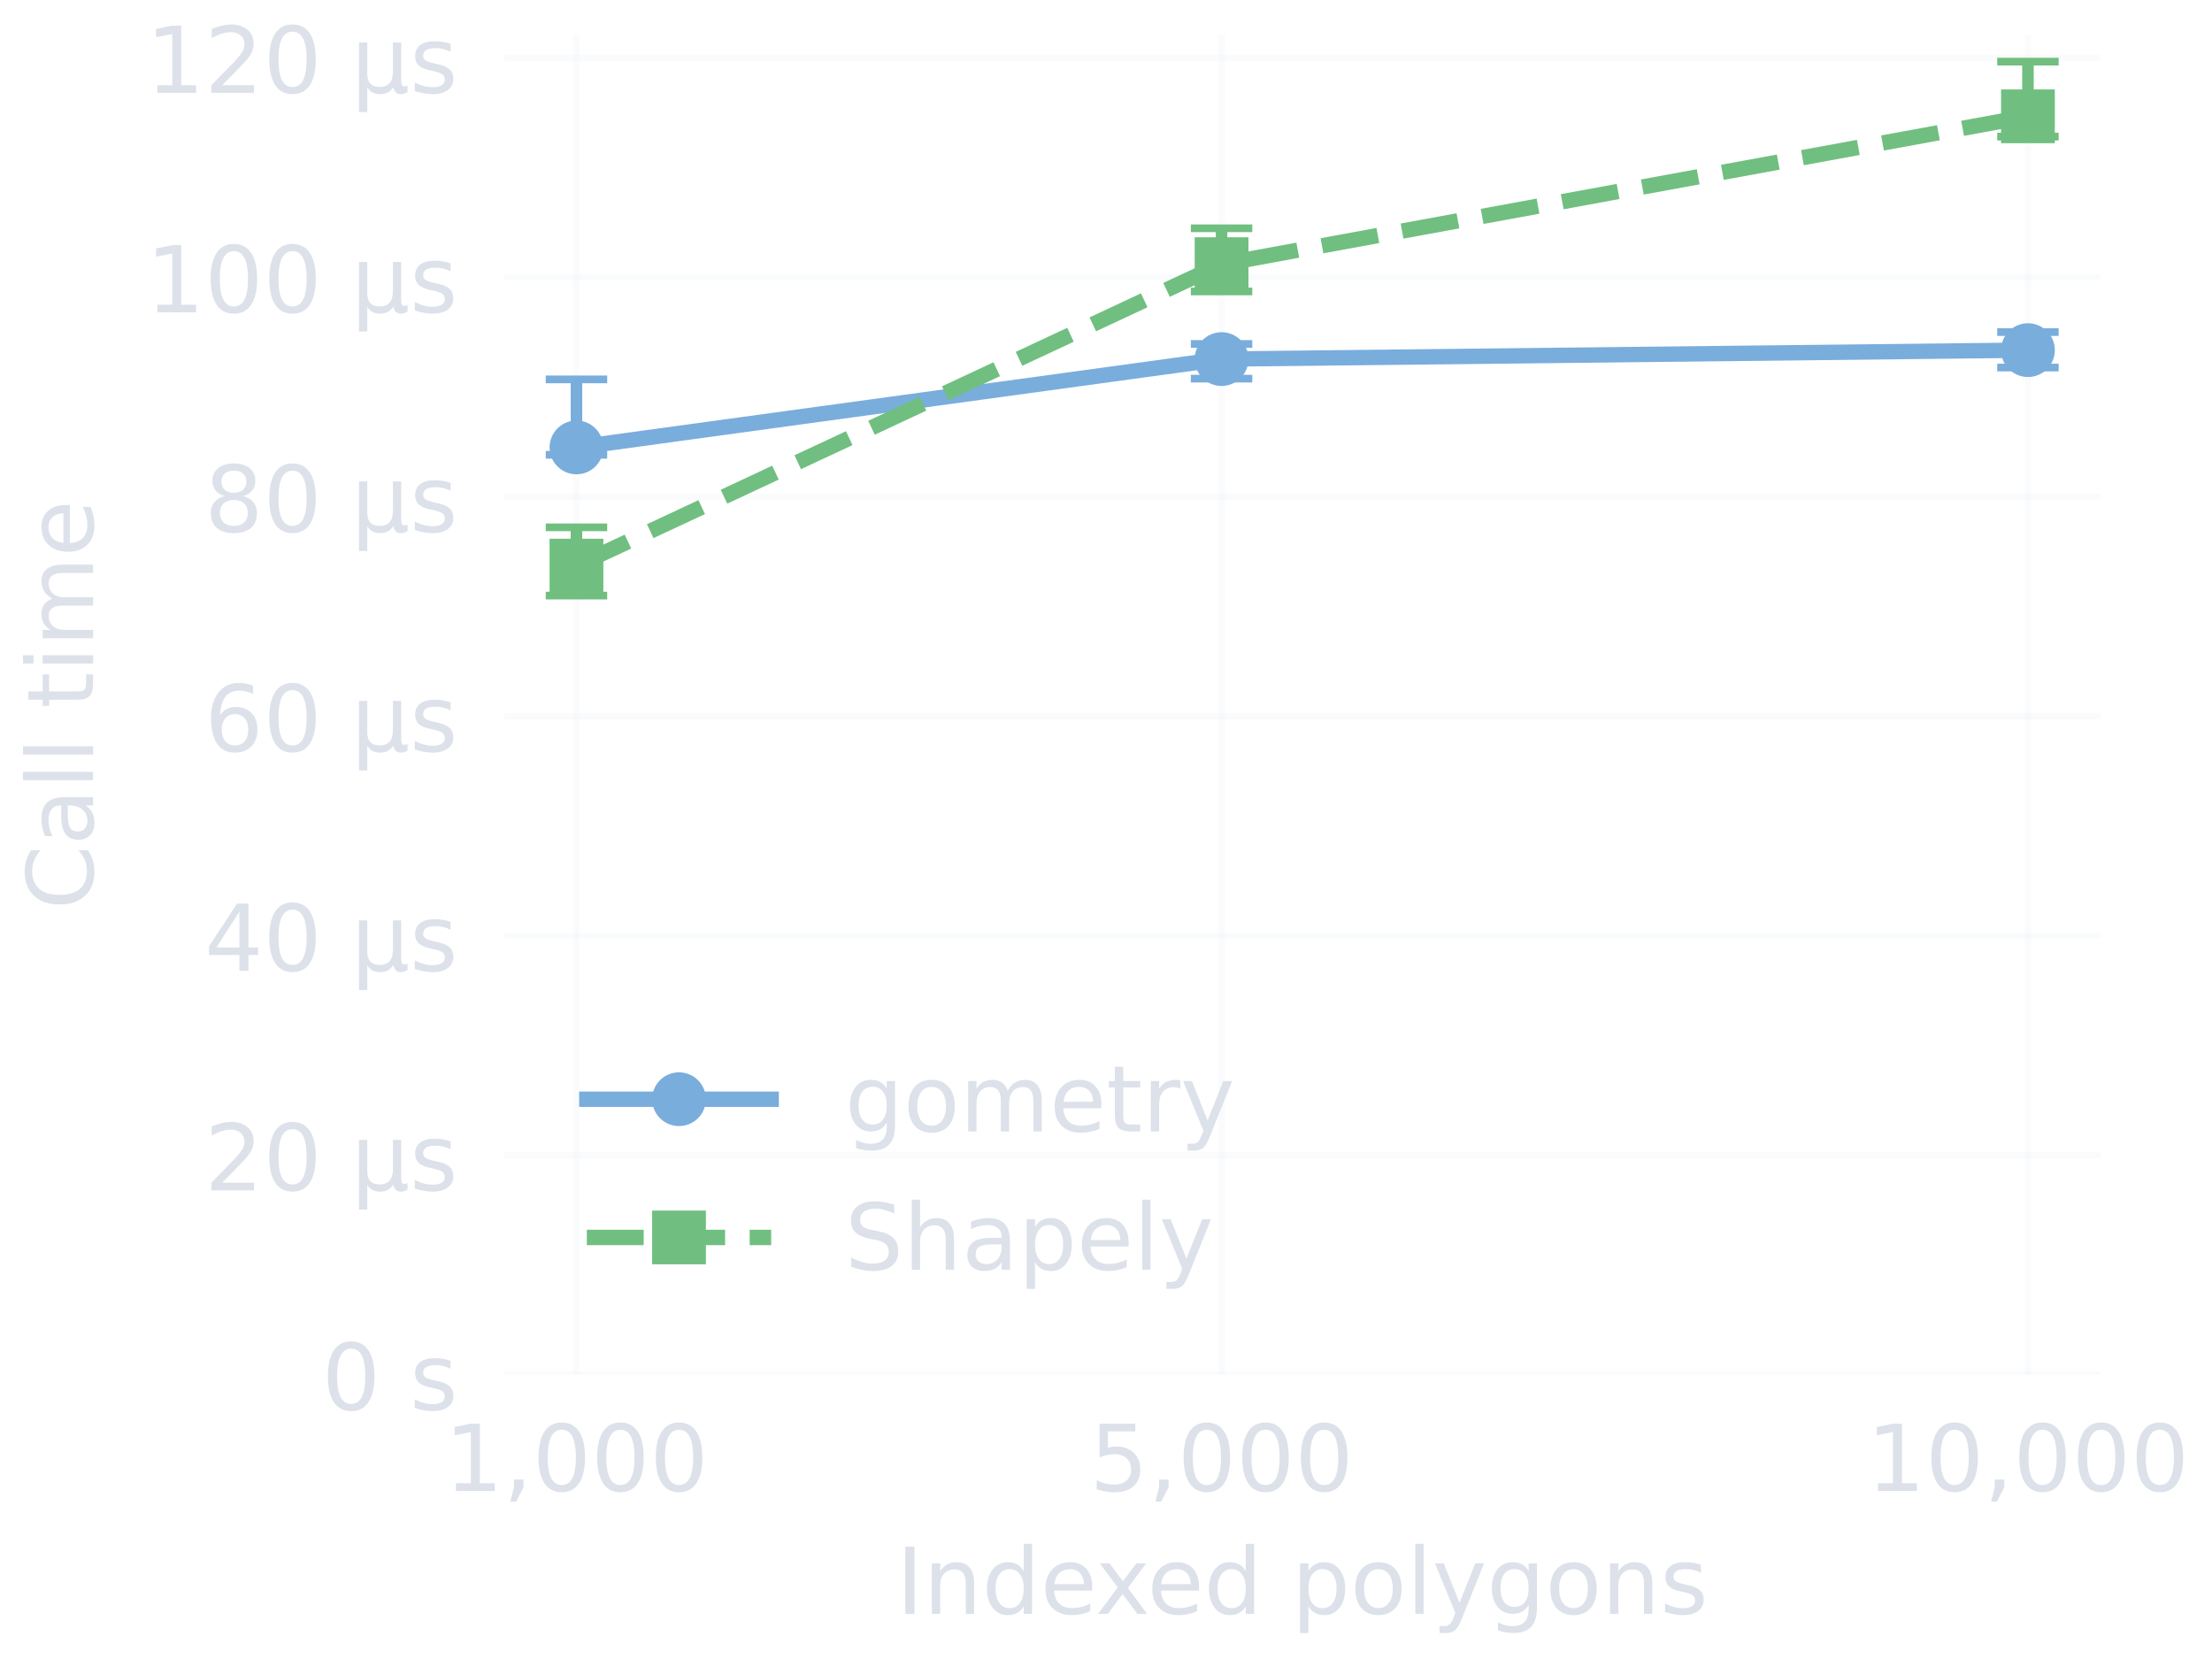
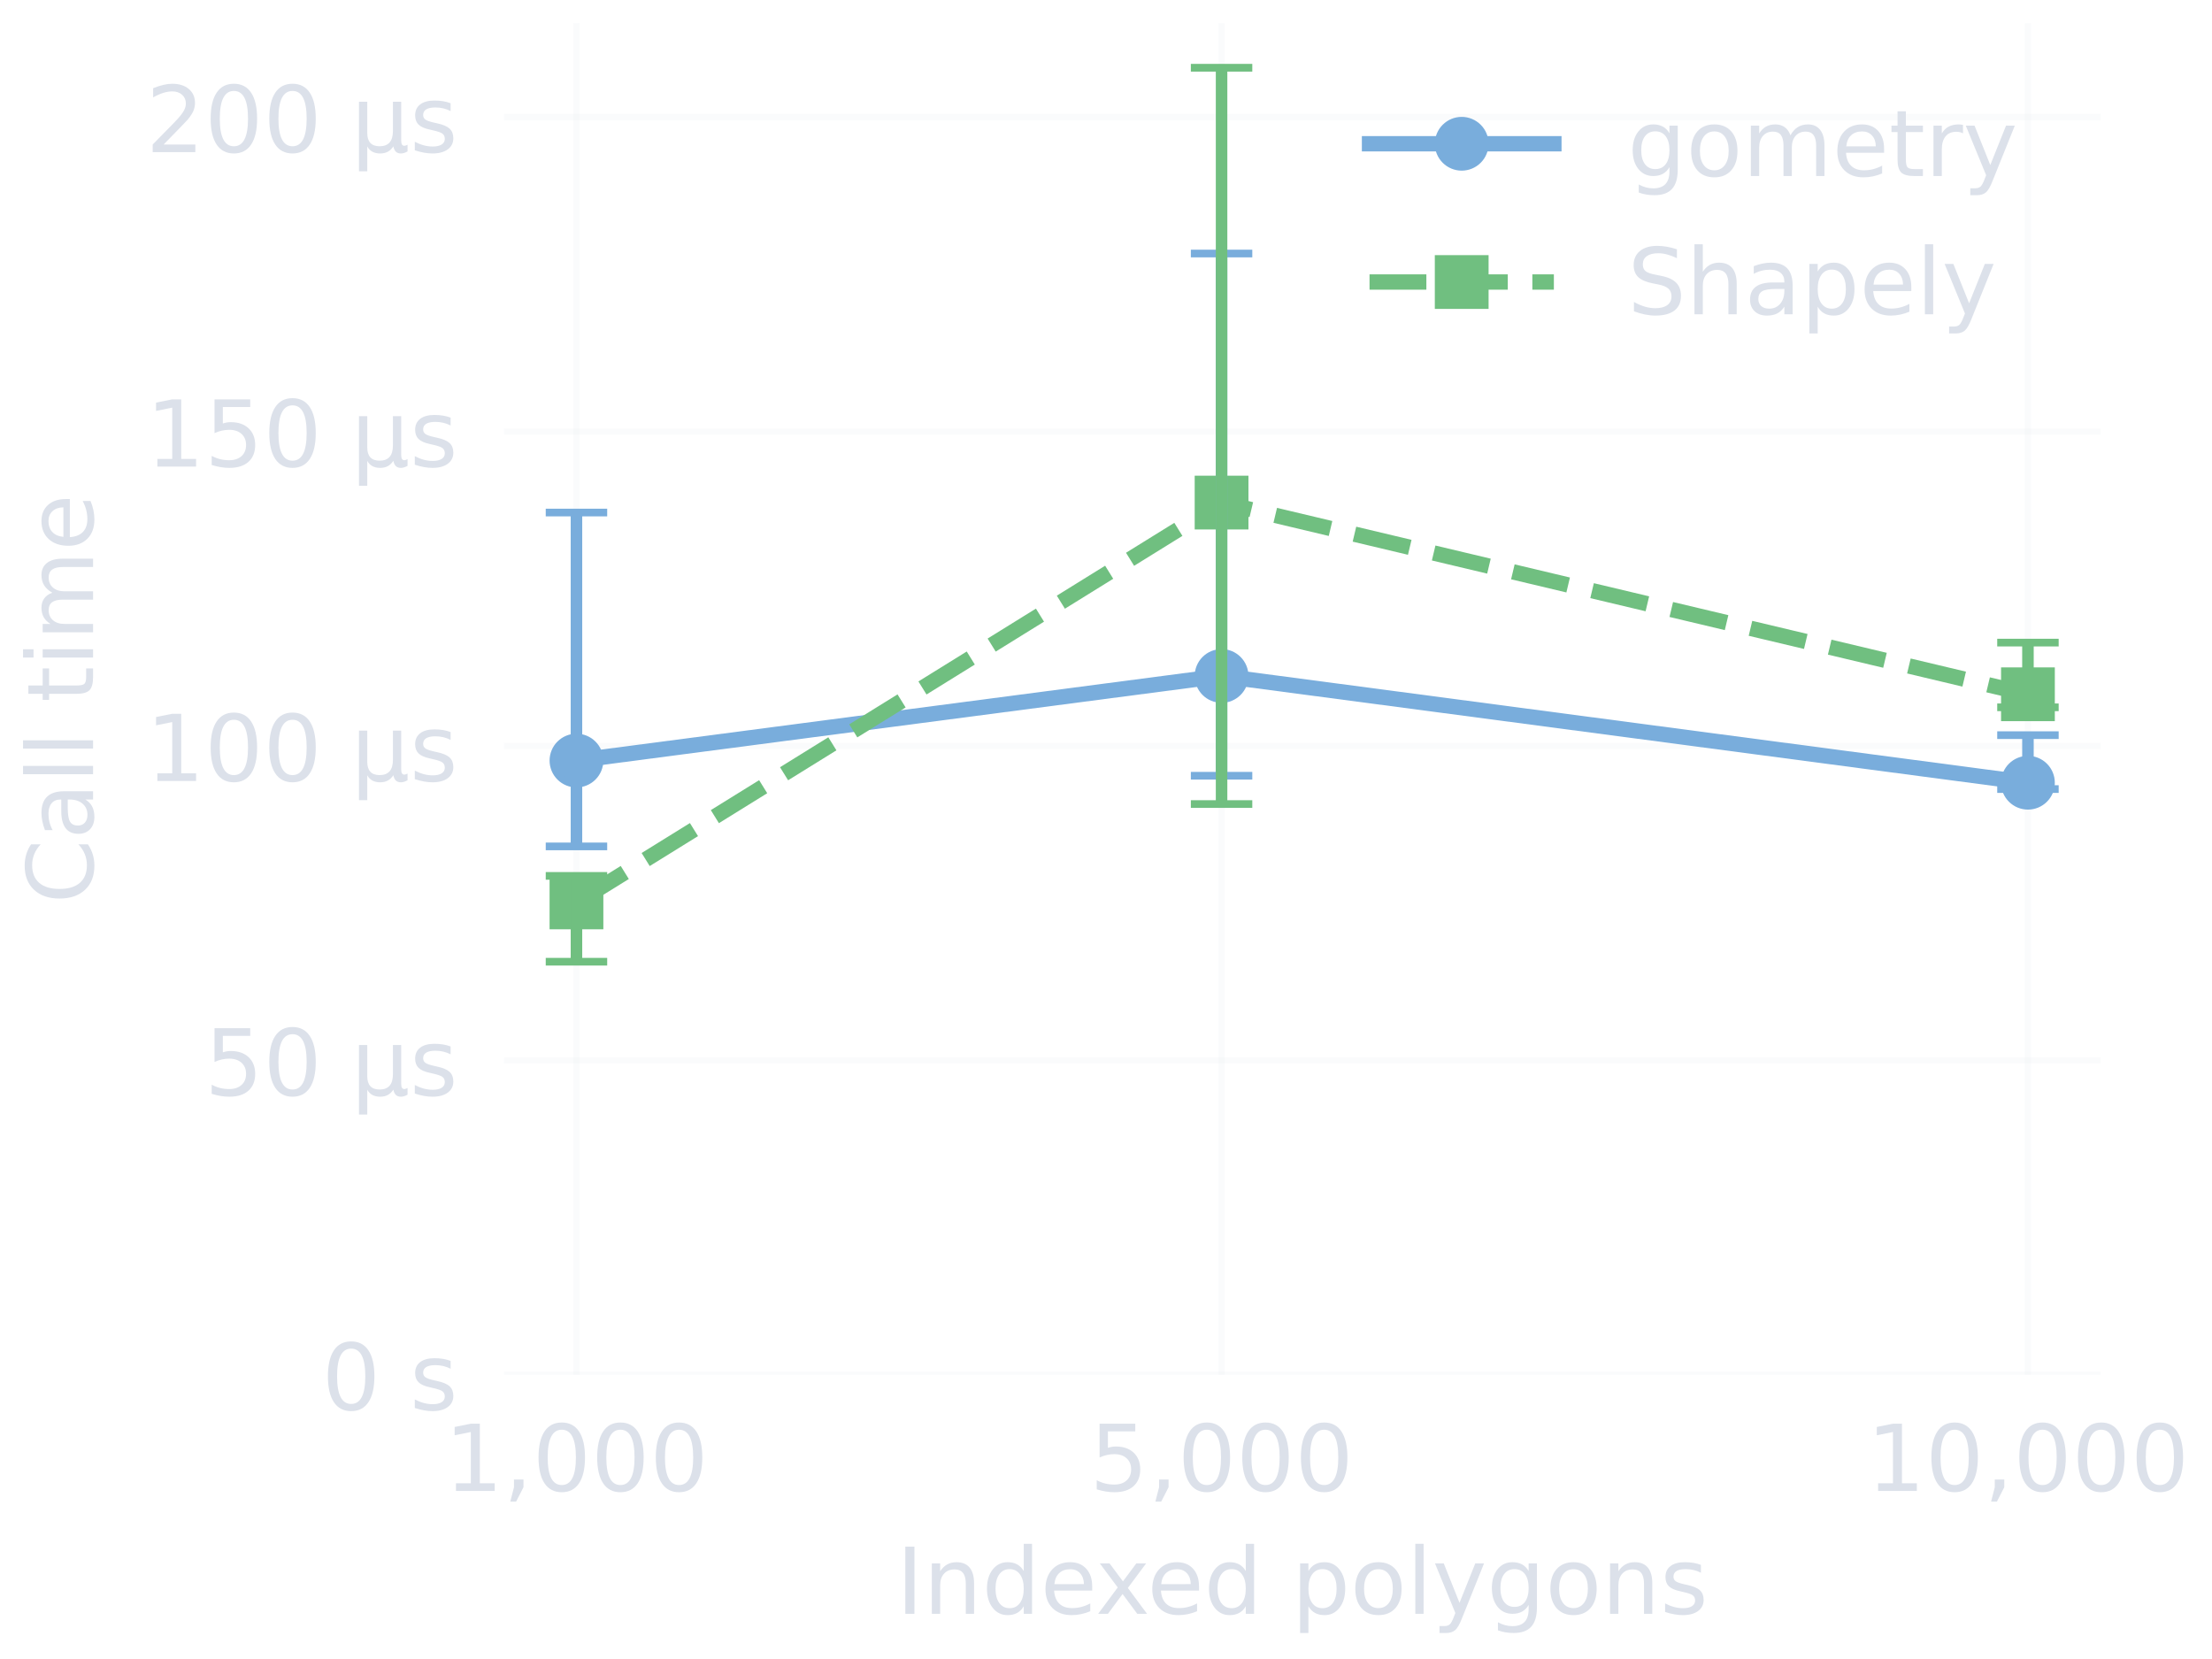
<svg xmlns="http://www.w3.org/2000/svg" xmlns:xlink="http://www.w3.org/1999/xlink" width="288pt" height="216pt" viewBox="0 0 288 216" version="1.1">
  <defs>
    <style type="text/css">*{stroke-linejoin: round; stroke-linecap: butt}</style>
  </defs>
  <g id="figure_1">
    <g id="patch_1">
      <path d="M 0 216 L 288 216 L 288 0 L 0 0 L 0 216 z " style="fill: none" />
    </g>
    <g id="axes_1">
      <g id="patch_2">
-         <path d="M 65.606 178.999 L 273.485 178.999 L 273.485 4.552 L 65.606 4.552 L 65.606 178.999 z " style="fill: none" />
+         <path d="M 65.606 178.999 L 273.485 178.999 L 273.485 3 L 65.606 3 L 65.606 178.999 z " style="fill: none" />
      </g>
      <g id="matplotlib.axis_1">
        <g id="xtick_1">
          <g id="line2d_1">
-             <path d="M 75.055 178.999 L 75.055 4.552 " clip-path="url(#p37d3787a26)" style="fill: none; stroke: #dce1ea; stroke-opacity: 0.16; stroke-width: 0.8; stroke-linecap: square" />
+             <path d="M 75.055 178.999 L 75.055 3 " clip-path="url(#p01ff652947)" style="fill: none; stroke: #dce1ea; stroke-opacity: 0.16; stroke-width: 0.8; stroke-linecap: square" />
          </g>
          <g id="line2d_2" />
          <g id="text_1">
            <g style="fill: #dce1ea" transform="translate(57.87833 194.116) scale(0.12 -0.12)">
              <defs>
                <path id="DejaVuSans-14" d="M 794 531 L 1825 531 L 1825 4091 L 703 3866 L 703 4441 L 1819 4666 L 2450 4666 L 2450 531 L 3481 531 L 3481 0 L 794 0 L 794 531 z " transform="scale(0.015625)" />
                <path id="DejaVuSans-f" d="M 750 794 L 1409 794 L 1409 256 L 897 -744 L 494 -744 L 750 256 L 750 794 z " transform="scale(0.015625)" />
                <path id="DejaVuSans-13" d="M 2034 4250 Q 1547 4250 1301 3770 Q 1056 3291 1056 2328 Q 1056 1369 1301 889 Q 1547 409 2034 409 Q 2525 409 2770 889 Q 3016 1369 3016 2328 Q 3016 3291 2770 3770 Q 2525 4250 2034 4250 z M 2034 4750 Q 2819 4750 3233 4129 Q 3647 3509 3647 2328 Q 3647 1150 3233 529 Q 2819 -91 2034 -91 Q 1250 -91 836 529 Q 422 1150 422 2328 Q 422 3509 836 4129 Q 1250 4750 2034 4750 z " transform="scale(0.015625)" />
              </defs>
              <use xlink:href="#DejaVuSans-14" />
              <use xlink:href="#DejaVuSans-f" transform="translate(63.625 0)" />
              <use xlink:href="#DejaVuSans-13" transform="translate(95.40625 0)" />
              <use xlink:href="#DejaVuSans-13" transform="translate(159.0312 0)" />
              <use xlink:href="#DejaVuSans-13" transform="translate(222.6562 0)" />
            </g>
          </g>
        </g>
        <g id="xtick_2">
          <g id="line2d_3">
-             <path d="M 159.047 178.999 L 159.047 4.552 " clip-path="url(#p37d3787a26)" style="fill: none; stroke: #dce1ea; stroke-opacity: 0.16; stroke-width: 0.8; stroke-linecap: square" />
+             <path d="M 159.047 178.999 L 159.047 3 " clip-path="url(#p01ff652947)" style="fill: none; stroke: #dce1ea; stroke-opacity: 0.16; stroke-width: 0.8; stroke-linecap: square" />
          </g>
          <g id="line2d_4" />
          <g id="text_2">
            <g style="fill: #dce1ea" transform="translate(141.8696 194.116) scale(0.12 -0.12)">
              <defs>
                <path id="DejaVuSans-18" d="M 691 4666 L 3169 4666 L 3169 4134 L 1269 4134 L 1269 2991 Q 1406 3038 1543 3061 Q 1681 3084 1819 3084 Q 2600 3084 3056 2656 Q 3513 2228 3513 1497 Q 3513 744 3044 326 Q 2575 -91 1722 -91 Q 1428 -91 1123 -41 Q 819 9 494 109 L 494 744 Q 775 591 1075 516 Q 1375 441 1709 441 Q 2250 441 2565 725 Q 2881 1009 2881 1497 Q 2881 1984 2565 2268 Q 2250 2553 1709 2553 Q 1456 2553 1204 2497 Q 953 2441 691 2322 L 691 4666 z " transform="scale(0.015625)" />
              </defs>
              <use xlink:href="#DejaVuSans-18" />
              <use xlink:href="#DejaVuSans-f" transform="translate(63.625 0)" />
              <use xlink:href="#DejaVuSans-13" transform="translate(95.40625 0)" />
              <use xlink:href="#DejaVuSans-13" transform="translate(159.0312 0)" />
              <use xlink:href="#DejaVuSans-13" transform="translate(222.6562 0)" />
            </g>
          </g>
        </g>
        <g id="xtick_3">
          <g id="line2d_5">
-             <path d="M 264.036 178.999 L 264.036 4.552 " clip-path="url(#p37d3787a26)" style="fill: none; stroke: #dce1ea; stroke-opacity: 0.16; stroke-width: 0.8; stroke-linecap: square" />
+             <path d="M 264.036 178.999 L 264.036 3 " clip-path="url(#p01ff652947)" style="fill: none; stroke: #dce1ea; stroke-opacity: 0.16; stroke-width: 0.8; stroke-linecap: square" />
          </g>
          <g id="line2d_6" />
          <g id="text_3">
            <g style="fill: #dce1ea" transform="translate(243.0413 194.116) scale(0.12 -0.12)">
              <use xlink:href="#DejaVuSans-14" />
              <use xlink:href="#DejaVuSans-13" transform="translate(63.625 0)" />
              <use xlink:href="#DejaVuSans-f" transform="translate(127.25 0)" />
              <use xlink:href="#DejaVuSans-13" transform="translate(159.0312 0)" />
              <use xlink:href="#DejaVuSans-13" transform="translate(222.6562 0)" />
              <use xlink:href="#DejaVuSans-13" transform="translate(286.2812 0)" />
            </g>
          </g>
        </g>
        <g id="text_4">
          <g style="fill: #dce1ea" transform="translate(116.6957 210.1169) scale(0.12 -0.12)">
            <defs>
              <path id="DejaVuSans-2c" d="M 628 4666 L 1259 4666 L 1259 0 L 628 0 L 628 4666 z " transform="scale(0.015625)" />
              <path id="DejaVuSans-51" d="M 3513 2113 L 3513 0 L 2938 0 L 2938 2094 Q 2938 2591 2744 2837 Q 2550 3084 2163 3084 Q 1697 3084 1428 2787 Q 1159 2491 1159 1978 L 1159 0 L 581 0 L 581 3500 L 1159 3500 L 1159 2956 Q 1366 3272 1645 3428 Q 1925 3584 2291 3584 Q 2894 3584 3203 3211 Q 3513 2838 3513 2113 z " transform="scale(0.015625)" />
              <path id="DejaVuSans-47" d="M 2906 2969 L 2906 4863 L 3481 4863 L 3481 0 L 2906 0 L 2906 525 Q 2725 213 2448 61 Q 2172 -91 1784 -91 Q 1150 -91 751 415 Q 353 922 353 1747 Q 353 2572 751 3078 Q 1150 3584 1784 3584 Q 2172 3584 2448 3432 Q 2725 3281 2906 2969 z M 947 1747 Q 947 1113 1208 752 Q 1469 391 1925 391 Q 2381 391 2643 752 Q 2906 1113 2906 1747 Q 2906 2381 2643 2742 Q 2381 3103 1925 3103 Q 1469 3103 1208 2742 Q 947 2381 947 1747 z " transform="scale(0.015625)" />
              <path id="DejaVuSans-48" d="M 3597 1894 L 3597 1613 L 953 1613 Q 991 1019 1311 708 Q 1631 397 2203 397 Q 2534 397 2845 478 Q 3156 559 3463 722 L 3463 178 Q 3153 47 2828 -22 Q 2503 -91 2169 -91 Q 1331 -91 842 396 Q 353 884 353 1716 Q 353 2575 817 3079 Q 1281 3584 2069 3584 Q 2775 3584 3186 3129 Q 3597 2675 3597 1894 z M 3022 2063 Q 3016 2534 2758 2815 Q 2500 3097 2075 3097 Q 1594 3097 1305 2825 Q 1016 2553 972 2059 L 3022 2063 z " transform="scale(0.015625)" />
              <path id="DejaVuSans-5b" d="M 3513 3500 L 2247 1797 L 3578 0 L 2900 0 L 1881 1375 L 863 0 L 184 0 L 1544 1831 L 300 3500 L 978 3500 L 1906 2253 L 2834 3500 L 3513 3500 z " transform="scale(0.015625)" />
              <path id="DejaVuSans-3" transform="scale(0.015625)" />
              <path id="DejaVuSans-53" d="M 1159 525 L 1159 -1331 L 581 -1331 L 581 3500 L 1159 3500 L 1159 2969 Q 1341 3281 1617 3432 Q 1894 3584 2278 3584 Q 2916 3584 3314 3078 Q 3713 2572 3713 1747 Q 3713 922 3314 415 Q 2916 -91 2278 -91 Q 1894 -91 1617 61 Q 1341 213 1159 525 z M 3116 1747 Q 3116 2381 2855 2742 Q 2594 3103 2138 3103 Q 1681 3103 1420 2742 Q 1159 2381 1159 1747 Q 1159 1113 1420 752 Q 1681 391 2138 391 Q 2594 391 2855 752 Q 3116 1113 3116 1747 z " transform="scale(0.015625)" />
              <path id="DejaVuSans-52" d="M 1959 3097 Q 1497 3097 1228 2736 Q 959 2375 959 1747 Q 959 1119 1226 758 Q 1494 397 1959 397 Q 2419 397 2687 759 Q 2956 1122 2956 1747 Q 2956 2369 2687 2733 Q 2419 3097 1959 3097 z M 1959 3584 Q 2709 3584 3137 3096 Q 3566 2609 3566 1747 Q 3566 888 3137 398 Q 2709 -91 1959 -91 Q 1206 -91 779 398 Q 353 888 353 1747 Q 353 2609 779 3096 Q 1206 3584 1959 3584 z " transform="scale(0.015625)" />
              <path id="DejaVuSans-4f" d="M 603 4863 L 1178 4863 L 1178 0 L 603 0 L 603 4863 z " transform="scale(0.015625)" />
              <path id="DejaVuSans-5c" d="M 2059 -325 Q 1816 -950 1584 -1140 Q 1353 -1331 966 -1331 L 506 -1331 L 506 -850 L 844 -850 Q 1081 -850 1212 -737 Q 1344 -625 1503 -206 L 1606 56 L 191 3500 L 800 3500 L 1894 763 L 2988 3500 L 3597 3500 L 2059 -325 z " transform="scale(0.015625)" />
              <path id="DejaVuSans-4a" d="M 2906 1791 Q 2906 2416 2648 2759 Q 2391 3103 1925 3103 Q 1463 3103 1205 2759 Q 947 2416 947 1791 Q 947 1169 1205 825 Q 1463 481 1925 481 Q 2391 481 2648 825 Q 2906 1169 2906 1791 z M 3481 434 Q 3481 -459 3084 -895 Q 2688 -1331 1869 -1331 Q 1566 -1331 1297 -1286 Q 1028 -1241 775 -1147 L 775 -588 Q 1028 -725 1275 -790 Q 1522 -856 1778 -856 Q 2344 -856 2625 -561 Q 2906 -266 2906 331 L 2906 616 Q 2728 306 2450 153 Q 2172 0 1784 0 Q 1141 0 747 490 Q 353 981 353 1791 Q 353 2603 747 3093 Q 1141 3584 1784 3584 Q 2172 3584 2450 3431 Q 2728 3278 2906 2969 L 2906 3500 L 3481 3500 L 3481 434 z " transform="scale(0.015625)" />
              <path id="DejaVuSans-56" d="M 2834 3397 L 2834 2853 Q 2591 2978 2328 3040 Q 2066 3103 1784 3103 Q 1356 3103 1142 2972 Q 928 2841 928 2578 Q 928 2378 1081 2264 Q 1234 2150 1697 2047 L 1894 2003 Q 2506 1872 2764 1633 Q 3022 1394 3022 966 Q 3022 478 2636 193 Q 2250 -91 1575 -91 Q 1294 -91 989 -36 Q 684 19 347 128 L 347 722 Q 666 556 975 473 Q 1284 391 1588 391 Q 1994 391 2212 530 Q 2431 669 2431 922 Q 2431 1156 2273 1281 Q 2116 1406 1581 1522 L 1381 1569 Q 847 1681 609 1914 Q 372 2147 372 2553 Q 372 3047 722 3315 Q 1072 3584 1716 3584 Q 2034 3584 2315 3537 Q 2597 3491 2834 3397 z " transform="scale(0.015625)" />
            </defs>
            <use xlink:href="#DejaVuSans-2c" />
            <use xlink:href="#DejaVuSans-51" transform="translate(29.5 0)" />
            <use xlink:href="#DejaVuSans-47" transform="translate(92.875 0)" />
            <use xlink:href="#DejaVuSans-48" transform="translate(156.3594 0)" />
            <use xlink:href="#DejaVuSans-5b" transform="translate(216.1406 0)" />
            <use xlink:href="#DejaVuSans-48" transform="translate(272.25 0)" />
            <use xlink:href="#DejaVuSans-47" transform="translate(333.7812 0)" />
            <use xlink:href="#DejaVuSans-3" transform="translate(397.2656 0)" />
            <use xlink:href="#DejaVuSans-53" transform="translate(429.0469 0)" />
            <use xlink:href="#DejaVuSans-52" transform="translate(492.5312 0)" />
            <use xlink:href="#DejaVuSans-4f" transform="translate(553.7188 0)" />
            <use xlink:href="#DejaVuSans-5c" transform="translate(581.5 0)" />
            <use xlink:href="#DejaVuSans-4a" transform="translate(640.6875 0)" />
            <use xlink:href="#DejaVuSans-52" transform="translate(704.1719 0)" />
            <use xlink:href="#DejaVuSans-51" transform="translate(765.3594 0)" />
            <use xlink:href="#DejaVuSans-56" transform="translate(828.7344 0)" />
          </g>
        </g>
      </g>
      <g id="matplotlib.axis_2">
        <g id="ytick_1">
          <g id="line2d_7">
-             <path d="M 65.606 178.999 L 273.485 178.999 " clip-path="url(#p37d3787a26)" style="fill: none; stroke: #dce1ea; stroke-opacity: 0.16; stroke-width: 0.8; stroke-linecap: square" />
+             <path d="M 65.606 178.999 L 273.485 178.999 " clip-path="url(#p01ff652947)" style="fill: none; stroke: #dce1ea; stroke-opacity: 0.16; stroke-width: 0.8; stroke-linecap: square" />
          </g>
          <g id="line2d_8" />
          <g id="text_5">
            <g style="fill: #dce1ea" transform="translate(41.90618 183.5574) scale(0.12 -0.12)">
              <use xlink:href="#DejaVuSans-13" />
              <use xlink:href="#DejaVuSans-3" transform="translate(63.625 0)" />
              <use xlink:href="#DejaVuSans-56" transform="translate(95.40625 0)" />
            </g>
          </g>
        </g>
        <g id="ytick_2">
          <g id="line2d_9">
-             <path d="M 65.606 150.421 L 273.485 150.421 " clip-path="url(#p37d3787a26)" style="fill: none; stroke: #dce1ea; stroke-opacity: 0.16; stroke-width: 0.8; stroke-linecap: square" />
+             <path d="M 65.606 138.062 L 273.485 138.062 " clip-path="url(#p01ff652947)" style="fill: none; stroke: #dce1ea; stroke-opacity: 0.16; stroke-width: 0.8; stroke-linecap: square" />
          </g>
          <g id="line2d_10" />
          <g id="text_6">
-             <g style="fill: #dce1ea" transform="translate(26.63618 154.9797) scale(0.12 -0.12)">
+             <g style="fill: #dce1ea" transform="translate(26.63618 142.6206) scale(0.12 -0.12)">
              <defs>
-                 <path id="DejaVuSans-15" d="M 1228 531 L 3431 531 L 3431 0 L 469 0 L 469 531 Q 828 903 1448 1529 Q 2069 2156 2228 2338 Q 2531 2678 2651 2914 Q 2772 3150 2772 3378 Q 2772 3750 2511 3984 Q 2250 4219 1831 4219 Q 1534 4219 1204 4116 Q 875 4013 500 3803 L 500 4441 Q 881 4594 1212 4672 Q 1544 4750 1819 4750 Q 2544 4750 2975 4387 Q 3406 4025 3406 3419 Q 3406 3131 3298 2873 Q 3191 2616 2906 2266 Q 2828 2175 2409 1742 Q 1991 1309 1228 531 z " transform="scale(0.015625)" />
                <path id="DejaVuSans-77" d="M 544 -1331 L 544 3500 L 1119 3500 L 1119 1325 Q 1119 872 1334 640 Q 1550 409 1972 409 Q 2434 409 2667 671 Q 2900 934 2900 1459 L 2900 3500 L 3475 3500 L 3475 806 Q 3475 619 3529 530 Q 3584 441 3700 441 Q 3728 441 3778 458 Q 3828 475 3916 513 L 3916 50 Q 3788 -22 3673 -56 Q 3559 -91 3450 -91 Q 3234 -91 3106 31 Q 2978 153 2931 403 Q 2775 156 2548 32 Q 2322 -91 2016 -91 Q 1697 -91 1473 31 Q 1250 153 1119 397 L 1119 -1331 L 544 -1331 z " transform="scale(0.015625)" />
              </defs>
-               <use xlink:href="#DejaVuSans-15" />
+               <use xlink:href="#DejaVuSans-18" />
              <use xlink:href="#DejaVuSans-13" transform="translate(63.625 0)" />
              <use xlink:href="#DejaVuSans-3" transform="translate(127.25 0)" />
              <use xlink:href="#DejaVuSans-77" transform="translate(159.0312 0)" />
              <use xlink:href="#DejaVuSans-56" transform="translate(222.6562 0)" />
            </g>
          </g>
        </g>
        <g id="ytick_3">
          <g id="line2d_11">
-             <path d="M 65.606 121.843 L 273.485 121.843 " clip-path="url(#p37d3787a26)" style="fill: none; stroke: #dce1ea; stroke-opacity: 0.16; stroke-width: 0.8; stroke-linecap: square" />
+             <path d="M 65.606 97.125 L 273.485 97.125 " clip-path="url(#p01ff652947)" style="fill: none; stroke: #dce1ea; stroke-opacity: 0.16; stroke-width: 0.8; stroke-linecap: square" />
          </g>
          <g id="line2d_12" />
          <g id="text_7">
-             <g style="fill: #dce1ea" transform="translate(26.63618 126.4019) scale(0.12 -0.12)">
-               <defs>
-                 <path id="DejaVuSans-17" d="M 2419 4116 L 825 1625 L 2419 1625 L 2419 4116 z M 2253 4666 L 3047 4666 L 3047 1625 L 3713 1625 L 3713 1100 L 3047 1100 L 3047 0 L 2419 0 L 2419 1100 L 313 1100 L 313 1709 L 2253 4666 z " transform="scale(0.015625)" />
-               </defs>
-               <use xlink:href="#DejaVuSans-17" />
-               <use xlink:href="#DejaVuSans-13" transform="translate(63.625 0)" />
-               <use xlink:href="#DejaVuSans-3" transform="translate(127.25 0)" />
-               <use xlink:href="#DejaVuSans-77" transform="translate(159.0312 0)" />
-               <use xlink:href="#DejaVuSans-56" transform="translate(222.6562 0)" />
-             </g>
-           </g>
-         </g>
-         <g id="ytick_4">
-           <g id="line2d_13">
-             <path d="M 65.606 93.266 L 273.485 93.266 " clip-path="url(#p37d3787a26)" style="fill: none; stroke: #dce1ea; stroke-opacity: 0.16; stroke-width: 0.8; stroke-linecap: square" />
-           </g>
-           <g id="line2d_14" />
-           <g id="text_8">
-             <g style="fill: #dce1ea" transform="translate(26.63618 97.82416) scale(0.12 -0.12)">
-               <defs>
-                 <path id="DejaVuSans-19" d="M 2113 2584 Q 1688 2584 1439 2293 Q 1191 2003 1191 1497 Q 1191 994 1439 701 Q 1688 409 2113 409 Q 2538 409 2786 701 Q 3034 994 3034 1497 Q 3034 2003 2786 2293 Q 2538 2584 2113 2584 z M 3366 4563 L 3366 3988 Q 3128 4100 2886 4159 Q 2644 4219 2406 4219 Q 1781 4219 1451 3797 Q 1122 3375 1075 2522 Q 1259 2794 1537 2939 Q 1816 3084 2150 3084 Q 2853 3084 3261 2657 Q 3669 2231 3669 1497 Q 3669 778 3244 343 Q 2819 -91 2113 -91 Q 1303 -91 875 529 Q 447 1150 447 2328 Q 447 3434 972 4092 Q 1497 4750 2381 4750 Q 2619 4750 2861 4703 Q 3103 4656 3366 4563 z " transform="scale(0.015625)" />
-               </defs>
-               <use xlink:href="#DejaVuSans-19" />
-               <use xlink:href="#DejaVuSans-13" transform="translate(63.625 0)" />
-               <use xlink:href="#DejaVuSans-3" transform="translate(127.25 0)" />
-               <use xlink:href="#DejaVuSans-77" transform="translate(159.0312 0)" />
-               <use xlink:href="#DejaVuSans-56" transform="translate(222.6562 0)" />
-             </g>
-           </g>
-         </g>
-         <g id="ytick_5">
-           <g id="line2d_15">
-             <path d="M 65.606 64.688 L 273.485 64.688 " clip-path="url(#p37d3787a26)" style="fill: none; stroke: #dce1ea; stroke-opacity: 0.16; stroke-width: 0.8; stroke-linecap: square" />
-           </g>
-           <g id="line2d_16" />
-           <g id="text_9">
-             <g style="fill: #dce1ea" transform="translate(26.63618 69.24641) scale(0.12 -0.12)">
-               <defs>
-                 <path id="DejaVuSans-1b" d="M 2034 2216 Q 1584 2216 1326 1975 Q 1069 1734 1069 1313 Q 1069 891 1326 650 Q 1584 409 2034 409 Q 2484 409 2743 651 Q 3003 894 3003 1313 Q 3003 1734 2745 1975 Q 2488 2216 2034 2216 z M 1403 2484 Q 997 2584 770 2862 Q 544 3141 544 3541 Q 544 4100 942 4425 Q 1341 4750 2034 4750 Q 2731 4750 3128 4425 Q 3525 4100 3525 3541 Q 3525 3141 3298 2862 Q 3072 2584 2669 2484 Q 3125 2378 3379 2068 Q 3634 1759 3634 1313 Q 3634 634 3220 271 Q 2806 -91 2034 -91 Q 1263 -91 848 271 Q 434 634 434 1313 Q 434 1759 690 2068 Q 947 2378 1403 2484 z M 1172 3481 Q 1172 3119 1398 2916 Q 1625 2713 2034 2713 Q 2441 2713 2670 2916 Q 2900 3119 2900 3481 Q 2900 3844 2670 4047 Q 2441 4250 2034 4250 Q 1625 4250 1398 4047 Q 1172 3844 1172 3481 z " transform="scale(0.015625)" />
-               </defs>
-               <use xlink:href="#DejaVuSans-1b" />
-               <use xlink:href="#DejaVuSans-13" transform="translate(63.625 0)" />
-               <use xlink:href="#DejaVuSans-3" transform="translate(127.25 0)" />
-               <use xlink:href="#DejaVuSans-77" transform="translate(159.0312 0)" />
-               <use xlink:href="#DejaVuSans-56" transform="translate(222.6562 0)" />
-             </g>
-           </g>
-         </g>
-         <g id="ytick_6">
-           <g id="line2d_17">
-             <path d="M 65.606 36.11 L 273.485 36.11 " clip-path="url(#p37d3787a26)" style="fill: none; stroke: #dce1ea; stroke-opacity: 0.16; stroke-width: 0.8; stroke-linecap: square" />
-           </g>
-           <g id="line2d_18" />
-           <g id="text_10">
-             <g style="fill: #dce1ea" transform="translate(19.00118 40.66866) scale(0.12 -0.12)">
+             <g style="fill: #dce1ea" transform="translate(19.00118 101.6838) scale(0.12 -0.12)">
              <use xlink:href="#DejaVuSans-14" />
              <use xlink:href="#DejaVuSans-13" transform="translate(63.625 0)" />
              <use xlink:href="#DejaVuSans-13" transform="translate(127.25 0)" />
              <use xlink:href="#DejaVuSans-3" transform="translate(190.875 0)" />
              <use xlink:href="#DejaVuSans-77" transform="translate(222.6562 0)" />
              <use xlink:href="#DejaVuSans-56" transform="translate(286.2812 0)" />
            </g>
          </g>
        </g>
-         <g id="ytick_7">
-           <g id="line2d_19">
-             <path d="M 65.606 7.532 L 273.485 7.532 " clip-path="url(#p37d3787a26)" style="fill: none; stroke: #dce1ea; stroke-opacity: 0.16; stroke-width: 0.8; stroke-linecap: square" />
-           </g>
-           <g id="line2d_20" />
-           <g id="text_11">
-             <g style="fill: #dce1ea" transform="translate(19.00118 12.09091) scale(0.12 -0.12)">
+         <g id="ytick_4">
+           <g id="line2d_13">
+             <path d="M 65.606 56.188 L 273.485 56.188 " clip-path="url(#p01ff652947)" style="fill: none; stroke: #dce1ea; stroke-opacity: 0.16; stroke-width: 0.8; stroke-linecap: square" />
+           </g>
+           <g id="line2d_14" />
+           <g id="text_8">
+             <g style="fill: #dce1ea" transform="translate(19.00118 60.74703) scale(0.12 -0.12)">
              <use xlink:href="#DejaVuSans-14" />
-               <use xlink:href="#DejaVuSans-15" transform="translate(63.625 0)" />
+               <use xlink:href="#DejaVuSans-18" transform="translate(63.625 0)" />
              <use xlink:href="#DejaVuSans-13" transform="translate(127.25 0)" />
              <use xlink:href="#DejaVuSans-3" transform="translate(190.875 0)" />
              <use xlink:href="#DejaVuSans-77" transform="translate(222.6562 0)" />
              <use xlink:href="#DejaVuSans-56" transform="translate(286.2812 0)" />
            </g>
          </g>
        </g>
-         <g id="text_12">
-           <g style="fill: #dce1ea" transform="translate(12.11837 118.4381) rotate(-90) scale(0.12 -0.12)">
+         <g id="ytick_5">
+           <g id="line2d_15">
+             <path d="M 65.606 15.252 L 273.485 15.252 " clip-path="url(#p01ff652947)" style="fill: none; stroke: #dce1ea; stroke-opacity: 0.16; stroke-width: 0.8; stroke-linecap: square" />
+           </g>
+           <g id="line2d_16" />
+           <g id="text_9">
+             <g style="fill: #dce1ea" transform="translate(19.00118 19.81023) scale(0.12 -0.12)">
+               <defs>
+                 <path id="DejaVuSans-15" d="M 1228 531 L 3431 531 L 3431 0 L 469 0 L 469 531 Q 828 903 1448 1529 Q 2069 2156 2228 2338 Q 2531 2678 2651 2914 Q 2772 3150 2772 3378 Q 2772 3750 2511 3984 Q 2250 4219 1831 4219 Q 1534 4219 1204 4116 Q 875 4013 500 3803 L 500 4441 Q 881 4594 1212 4672 Q 1544 4750 1819 4750 Q 2544 4750 2975 4387 Q 3406 4025 3406 3419 Q 3406 3131 3298 2873 Q 3191 2616 2906 2266 Q 2828 2175 2409 1742 Q 1991 1309 1228 531 z " transform="scale(0.015625)" />
+               </defs>
+               <use xlink:href="#DejaVuSans-15" />
+               <use xlink:href="#DejaVuSans-13" transform="translate(63.625 0)" />
+               <use xlink:href="#DejaVuSans-13" transform="translate(127.25 0)" />
+               <use xlink:href="#DejaVuSans-3" transform="translate(190.875 0)" />
+               <use xlink:href="#DejaVuSans-77" transform="translate(222.6562 0)" />
+               <use xlink:href="#DejaVuSans-56" transform="translate(286.2812 0)" />
+             </g>
+           </g>
+         </g>
+         <g id="text_10">
+           <g style="fill: #dce1ea" transform="translate(12.11837 117.662) rotate(-90) scale(0.12 -0.12)">
            <defs>
              <path id="DejaVuSans-26" d="M 4122 4306 L 4122 3641 Q 3803 3938 3442 4084 Q 3081 4231 2675 4231 Q 1875 4231 1450 3742 Q 1025 3253 1025 2328 Q 1025 1406 1450 917 Q 1875 428 2675 428 Q 3081 428 3442 575 Q 3803 722 4122 1019 L 4122 359 Q 3791 134 3420 21 Q 3050 -91 2638 -91 Q 1578 -91 968 557 Q 359 1206 359 2328 Q 359 3453 968 4101 Q 1578 4750 2638 4750 Q 3056 4750 3426 4639 Q 3797 4528 4122 4306 z " transform="scale(0.015625)" />
              <path id="DejaVuSans-44" d="M 2194 1759 Q 1497 1759 1228 1600 Q 959 1441 959 1056 Q 959 750 1161 570 Q 1363 391 1709 391 Q 2188 391 2477 730 Q 2766 1069 2766 1631 L 2766 1759 L 2194 1759 z M 3341 1997 L 3341 0 L 2766 0 L 2766 531 Q 2569 213 2275 61 Q 1981 -91 1556 -91 Q 1019 -91 701 211 Q 384 513 384 1019 Q 384 1609 779 1909 Q 1175 2209 1959 2209 L 2766 2209 L 2766 2266 Q 2766 2663 2505 2880 Q 2244 3097 1772 3097 Q 1472 3097 1187 3025 Q 903 2953 641 2809 L 641 3341 Q 956 3463 1253 3523 Q 1550 3584 1831 3584 Q 2591 3584 2966 3190 Q 3341 2797 3341 1997 z " transform="scale(0.015625)" />
              <path id="DejaVuSans-57" d="M 1172 4494 L 1172 3500 L 2356 3500 L 2356 3053 L 1172 3053 L 1172 1153 Q 1172 725 1289 603 Q 1406 481 1766 481 L 2356 481 L 2356 0 L 1766 0 Q 1100 0 847 248 Q 594 497 594 1153 L 594 3053 L 172 3053 L 172 3500 L 594 3500 L 594 4494 L 1172 4494 z " transform="scale(0.015625)" />
              <path id="DejaVuSans-4c" d="M 603 3500 L 1178 3500 L 1178 0 L 603 0 L 603 3500 z M 603 4863 L 1178 4863 L 1178 4134 L 603 4134 L 603 4863 z " transform="scale(0.015625)" />
              <path id="DejaVuSans-50" d="M 3328 2828 Q 3544 3216 3844 3400 Q 4144 3584 4550 3584 Q 5097 3584 5394 3201 Q 5691 2819 5691 2113 L 5691 0 L 5113 0 L 5113 2094 Q 5113 2597 4934 2840 Q 4756 3084 4391 3084 Q 3944 3084 3684 2787 Q 3425 2491 3425 1978 L 3425 0 L 2847 0 L 2847 2094 Q 2847 2600 2669 2842 Q 2491 3084 2119 3084 Q 1678 3084 1418 2786 Q 1159 2488 1159 1978 L 1159 0 L 581 0 L 581 3500 L 1159 3500 L 1159 2956 Q 1356 3278 1631 3431 Q 1906 3584 2284 3584 Q 2666 3584 2933 3390 Q 3200 3197 3328 2828 z " transform="scale(0.015625)" />
            </defs>
            <use xlink:href="#DejaVuSans-26" />
            <use xlink:href="#DejaVuSans-44" transform="translate(69.82812 0)" />
            <use xlink:href="#DejaVuSans-4f" transform="translate(131.1094 0)" />
            <use xlink:href="#DejaVuSans-4f" transform="translate(158.8906 0)" />
            <use xlink:href="#DejaVuSans-3" transform="translate(186.6719 0)" />
            <use xlink:href="#DejaVuSans-57" transform="translate(218.4531 0)" />
            <use xlink:href="#DejaVuSans-4c" transform="translate(257.6562 0)" />
            <use xlink:href="#DejaVuSans-50" transform="translate(285.4375 0)" />
            <use xlink:href="#DejaVuSans-48" transform="translate(382.8438 0)" />
          </g>
        </g>
      </g>
-       <g id="line2d_21">
-         <path d="M 75.055 58.255 L 159.047 46.752 L 264.036 45.588 " clip-path="url(#p37d3787a26)" style="fill: none; stroke: #79addc; stroke-width: 2; stroke-linecap: square" />
+       <g id="line2d_17">
+         <path d="M 75.055 99.025 L 159.047 88.008 L 264.036 101.91 " clip-path="url(#p01ff652947)" style="fill: none; stroke: #79addc; stroke-width: 2; stroke-linecap: square" />
        <defs>
          <path id="mc495885b15" d="M 0 3 C 0.796 3 1.559 2.684 2.121 2.121 C 2.684 1.559 3 0.796 3 0 C 3 -0.796 2.684 -1.559 2.121 -2.121 C 1.559 -2.684 0.796 -3 0 -3 C -0.796 -3 -1.559 -2.684 -2.121 -2.121 C -2.684 -1.559 -3 -0.796 -3 0 C -3 0.796 -2.684 1.559 -2.121 2.121 C -1.559 2.684 -0.796 3 0 3 z " style="stroke: #79addc" />
        </defs>
-         <g clip-path="url(#p37d3787a26)">
-           <use xlink:href="#mc495885b15" x="75.055" y="58.255" style="fill: #79addc; stroke: #79addc" />
-           <use xlink:href="#mc495885b15" x="159.047" y="46.752" style="fill: #79addc; stroke: #79addc" />
-           <use xlink:href="#mc495885b15" x="264.036" y="45.588" style="fill: #79addc; stroke: #79addc" />
-         </g>
-       </g>
-       <g id="line2d_22">
-         <path d="M 75.055 73.645 L 159.047 34.393 L 264.036 15.145 " clip-path="url(#p37d3787a26)" style="fill: none; stroke-dasharray: 7.4,3.2; stroke-dashoffset: 0; stroke: #70bf80; stroke-width: 2" />
+         <g clip-path="url(#p01ff652947)">
+           <use xlink:href="#mc495885b15" x="75.055" y="99.025" style="fill: #79addc; stroke: #79addc" />
+           <use xlink:href="#mc495885b15" x="159.047" y="88.008" style="fill: #79addc; stroke: #79addc" />
+           <use xlink:href="#mc495885b15" x="264.036" y="101.91" style="fill: #79addc; stroke: #79addc" />
+         </g>
+       </g>
+       <g id="line2d_18">
+         <path d="M 75.055 117.494 L 159.047 65.435 L 264.036 90.394 " clip-path="url(#p01ff652947)" style="fill: none; stroke-dasharray: 7.4,3.2; stroke-dashoffset: 0; stroke: #70bf80; stroke-width: 2" />
        <defs>
          <path id="m3add8ec235" d="M -3 3 L 3 3 L 3 -3 L -3 -3 z " style="stroke: #70bf80; stroke-linejoin: miter" />
        </defs>
-         <g clip-path="url(#p37d3787a26)">
-           <use xlink:href="#m3add8ec235" x="75.055" y="73.645" style="fill: #70bf80; stroke: #70bf80; stroke-linejoin: miter" />
-           <use xlink:href="#m3add8ec235" x="159.047" y="34.393" style="fill: #70bf80; stroke: #70bf80; stroke-linejoin: miter" />
-           <use xlink:href="#m3add8ec235" x="264.036" y="15.145" style="fill: #70bf80; stroke: #70bf80; stroke-linejoin: miter" />
+         <g clip-path="url(#p01ff652947)">
+           <use xlink:href="#m3add8ec235" x="75.055" y="117.494" style="fill: #70bf80; stroke: #70bf80; stroke-linejoin: miter" />
+           <use xlink:href="#m3add8ec235" x="159.047" y="65.435" style="fill: #70bf80; stroke: #70bf80; stroke-linejoin: miter" />
+           <use xlink:href="#m3add8ec235" x="264.036" y="90.394" style="fill: #70bf80; stroke: #70bf80; stroke-linejoin: miter" />
        </g>
      </g>
      <g id="LineCollection_1">
-         <path d="M 75.055 59.212 L 75.055 49.394 " clip-path="url(#p37d3787a26)" style="fill: none; stroke: #79addc; stroke-width: 1.5" />
-       </g>
-       <g id="line2d_23">
+         <path d="M 75.055 110.203 L 75.055 66.73 " clip-path="url(#p01ff652947)" style="fill: none; stroke: #79addc; stroke-width: 1.5" />
+       </g>
+       <g id="line2d_19">
        <defs>
          <path id="m60857985ae" d="M 4 0 L -4 -0 " style="stroke: #79addc" />
        </defs>
-         <g clip-path="url(#p37d3787a26)">
-           <use xlink:href="#m60857985ae" x="75.055" y="59.212" style="fill: #79addc; stroke: #79addc" />
+         <g clip-path="url(#p01ff652947)">
+           <use xlink:href="#m60857985ae" x="75.055" y="110.203" style="fill: #79addc; stroke: #79addc" />
+         </g>
+       </g>
+       <g id="line2d_20">
+         <g clip-path="url(#p01ff652947)">
+           <use xlink:href="#m60857985ae" x="75.055" y="66.73" style="fill: #79addc; stroke: #79addc" />
+         </g>
+       </g>
+       <g id="LineCollection_2">
+         <path d="M 159.047 101 L 159.047 33.011 " clip-path="url(#p01ff652947)" style="fill: none; stroke: #79addc; stroke-width: 1.5" />
+       </g>
+       <g id="line2d_21">
+         <g clip-path="url(#p01ff652947)">
+           <use xlink:href="#m60857985ae" x="159.047" y="101" style="fill: #79addc; stroke: #79addc" />
+         </g>
+       </g>
+       <g id="line2d_22">
+         <g clip-path="url(#p01ff652947)">
+           <use xlink:href="#m60857985ae" x="159.047" y="33.011" style="fill: #79addc; stroke: #79addc" />
+         </g>
+       </g>
+       <g id="LineCollection_3">
+         <path d="M 264.036 102.733 L 264.036 95.715 " clip-path="url(#p01ff652947)" style="fill: none; stroke: #79addc; stroke-width: 1.5" />
+       </g>
+       <g id="line2d_23">
+         <g clip-path="url(#p01ff652947)">
+           <use xlink:href="#m60857985ae" x="264.036" y="102.733" style="fill: #79addc; stroke: #79addc" />
        </g>
      </g>
      <g id="line2d_24">
-         <g clip-path="url(#p37d3787a26)">
-           <use xlink:href="#m60857985ae" x="75.055" y="49.394" style="fill: #79addc; stroke: #79addc" />
-         </g>
-       </g>
-       <g id="LineCollection_2">
-         <path d="M 159.047 49.296 L 159.047 44.779 " clip-path="url(#p37d3787a26)" style="fill: none; stroke: #79addc; stroke-width: 1.5" />
+         <g clip-path="url(#p01ff652947)">
+           <use xlink:href="#m60857985ae" x="264.036" y="95.715" style="fill: #79addc; stroke: #79addc" />
+         </g>
+       </g>
+       <g id="LineCollection_4">
+         <path d="M 75.055 125.212 L 75.055 114.04 " clip-path="url(#p01ff652947)" style="fill: none; stroke: #70bf80; stroke-width: 1.5" />
      </g>
      <g id="line2d_25">
-         <g clip-path="url(#p37d3787a26)">
-           <use xlink:href="#m60857985ae" x="159.047" y="49.296" style="fill: #79addc; stroke: #79addc" />
-         </g>
-       </g>
-       <g id="line2d_26">
-         <g clip-path="url(#p37d3787a26)">
-           <use xlink:href="#m60857985ae" x="159.047" y="44.779" style="fill: #79addc; stroke: #79addc" />
-         </g>
-       </g>
-       <g id="LineCollection_3">
-         <path d="M 264.036 47.853 L 264.036 43.237 " clip-path="url(#p37d3787a26)" style="fill: none; stroke: #79addc; stroke-width: 1.5" />
-       </g>
-       <g id="line2d_27">
-         <g clip-path="url(#p37d3787a26)">
-           <use xlink:href="#m60857985ae" x="264.036" y="47.853" style="fill: #79addc; stroke: #79addc" />
-         </g>
-       </g>
-       <g id="line2d_28">
-         <g clip-path="url(#p37d3787a26)">
-           <use xlink:href="#m60857985ae" x="264.036" y="43.237" style="fill: #79addc; stroke: #79addc" />
-         </g>
-       </g>
-       <g id="LineCollection_4">
-         <path d="M 75.055 77.545 L 75.055 68.657 " clip-path="url(#p37d3787a26)" style="fill: none; stroke: #70bf80; stroke-width: 1.5" />
-       </g>
-       <g id="line2d_29">
        <defs>
          <path id="m3a4c5e80bb" d="M 4 0 L -4 -0 " style="stroke: #70bf80" />
        </defs>
-         <g clip-path="url(#p37d3787a26)">
-           <use xlink:href="#m3a4c5e80bb" x="75.055" y="77.545" style="fill: #70bf80; stroke: #70bf80" />
+         <g clip-path="url(#p01ff652947)">
+           <use xlink:href="#m3a4c5e80bb" x="75.055" y="125.212" style="fill: #70bf80; stroke: #70bf80" />
+         </g>
+       </g>
+       <g id="line2d_26">
+         <g clip-path="url(#p01ff652947)">
+           <use xlink:href="#m3a4c5e80bb" x="75.055" y="114.04" style="fill: #70bf80; stroke: #70bf80" />
+         </g>
+       </g>
+       <g id="LineCollection_5">
+         <path d="M 159.047 104.688 L 159.047 8.82 " clip-path="url(#p01ff652947)" style="fill: none; stroke: #70bf80; stroke-width: 1.5" />
+       </g>
+       <g id="line2d_27">
+         <g clip-path="url(#p01ff652947)">
+           <use xlink:href="#m3a4c5e80bb" x="159.047" y="104.688" style="fill: #70bf80; stroke: #70bf80" />
+         </g>
+       </g>
+       <g id="line2d_28">
+         <g clip-path="url(#p01ff652947)">
+           <use xlink:href="#m3a4c5e80bb" x="159.047" y="8.82" style="fill: #70bf80; stroke: #70bf80" />
+         </g>
+       </g>
+       <g id="LineCollection_6">
+         <path d="M 264.036 92.093 L 264.036 83.663 " clip-path="url(#p01ff652947)" style="fill: none; stroke: #70bf80; stroke-width: 1.5" />
+       </g>
+       <g id="line2d_29">
+         <g clip-path="url(#p01ff652947)">
+           <use xlink:href="#m3a4c5e80bb" x="264.036" y="92.093" style="fill: #70bf80; stroke: #70bf80" />
        </g>
      </g>
      <g id="line2d_30">
-         <g clip-path="url(#p37d3787a26)">
-           <use xlink:href="#m3a4c5e80bb" x="75.055" y="68.657" style="fill: #70bf80; stroke: #70bf80" />
-         </g>
-       </g>
-       <g id="LineCollection_5">
-         <path d="M 159.047 37.95 L 159.047 29.72 " clip-path="url(#p37d3787a26)" style="fill: none; stroke: #70bf80; stroke-width: 1.5" />
-       </g>
-       <g id="line2d_31">
-         <g clip-path="url(#p37d3787a26)">
-           <use xlink:href="#m3a4c5e80bb" x="159.047" y="37.95" style="fill: #70bf80; stroke: #70bf80" />
-         </g>
-       </g>
-       <g id="line2d_32">
-         <g clip-path="url(#p37d3787a26)">
-           <use xlink:href="#m3a4c5e80bb" x="159.047" y="29.72" style="fill: #70bf80; stroke: #70bf80" />
-         </g>
-       </g>
-       <g id="LineCollection_6">
-         <path d="M 264.036 17.787 L 264.036 8.028 " clip-path="url(#p37d3787a26)" style="fill: none; stroke: #70bf80; stroke-width: 1.5" />
-       </g>
-       <g id="line2d_33">
-         <g clip-path="url(#p37d3787a26)">
-           <use xlink:href="#m3a4c5e80bb" x="264.036" y="17.787" style="fill: #70bf80; stroke: #70bf80" />
-         </g>
-       </g>
-       <g id="line2d_34">
-         <g clip-path="url(#p37d3787a26)">
-           <use xlink:href="#m3a4c5e80bb" x="264.036" y="8.028" style="fill: #70bf80; stroke: #70bf80" />
+         <g clip-path="url(#p01ff652947)">
+           <use xlink:href="#m3a4c5e80bb" x="264.036" y="83.663" style="fill: #70bf80; stroke: #70bf80" />
        </g>
      </g>
      <g id="legend_1">
-         <g id="line2d_35">
-           <path d="M 76.406 143.115 L 88.406 143.115 L 100.406 143.115 " style="fill: none; stroke: #79addc; stroke-width: 2; stroke-linecap: square" />
+         <g id="line2d_31">
+           <path d="M 178.312 18.718 L 190.312 18.718 L 202.312 18.718 " style="fill: none; stroke: #79addc; stroke-width: 2; stroke-linecap: square" />
          <g>
-             <use xlink:href="#mc495885b15" x="88.406" y="143.115" style="fill: #79addc; stroke: #79addc" />
-           </g>
-         </g>
-         <g id="text_13">
-           <g style="fill: #dce1ea" transform="translate(110.0062 147.3151) scale(0.12 -0.12)">
+             <use xlink:href="#mc495885b15" x="190.312" y="18.718" style="fill: #79addc; stroke: #79addc" />
+           </g>
+         </g>
+         <g id="text_11">
+           <g style="fill: #dce1ea" transform="translate(211.9116 22.91837) scale(0.12 -0.12)">
            <defs>
              <path id="DejaVuSans-55" d="M 2631 2963 Q 2534 3019 2420 3045 Q 2306 3072 2169 3072 Q 1681 3072 1420 2755 Q 1159 2438 1159 1844 L 1159 0 L 581 0 L 581 3500 L 1159 3500 L 1159 2956 Q 1341 3275 1631 3429 Q 1922 3584 2338 3584 Q 2397 3584 2469 3576 Q 2541 3569 2628 3553 L 2631 2963 z " transform="scale(0.015625)" />
            </defs>
            <use xlink:href="#DejaVuSans-4a" />
            <use xlink:href="#DejaVuSans-52" transform="translate(63.48438 0)" />
            <use xlink:href="#DejaVuSans-50" transform="translate(124.6719 0)" />
            <use xlink:href="#DejaVuSans-48" transform="translate(222.0781 0)" />
            <use xlink:href="#DejaVuSans-57" transform="translate(283.6094 0)" />
            <use xlink:href="#DejaVuSans-55" transform="translate(322.8125 0)" />
            <use xlink:href="#DejaVuSans-5c" transform="translate(363.9219 0)" />
          </g>
        </g>
-         <g id="line2d_36">
-           <path d="M 76.406 161.116 L 88.406 161.116 L 100.406 161.116 " style="fill: none; stroke-dasharray: 7.4,3.2; stroke-dashoffset: 0; stroke: #70bf80; stroke-width: 2" />
+         <g id="line2d_32">
+           <path d="M 178.312 36.719 L 190.312 36.719 L 202.312 36.719 " style="fill: none; stroke-dasharray: 7.4,3.2; stroke-dashoffset: 0; stroke: #70bf80; stroke-width: 2" />
          <g>
-             <use xlink:href="#m3add8ec235" x="88.406" y="161.116" style="fill: #70bf80; stroke: #70bf80; stroke-linejoin: miter" />
-           </g>
-         </g>
-         <g id="text_14">
-           <g style="fill: #dce1ea" transform="translate(110.0062 165.316) scale(0.12 -0.12)">
+             <use xlink:href="#m3add8ec235" x="190.312" y="36.719" style="fill: #70bf80; stroke: #70bf80; stroke-linejoin: miter" />
+           </g>
+         </g>
+         <g id="text_12">
+           <g style="fill: #dce1ea" transform="translate(211.9116 40.9193) scale(0.12 -0.12)">
            <defs>
              <path id="DejaVuSans-36" d="M 3425 4513 L 3425 3897 Q 3066 4069 2747 4153 Q 2428 4238 2131 4238 Q 1616 4238 1336 4038 Q 1056 3838 1056 3469 Q 1056 3159 1242 3001 Q 1428 2844 1947 2747 L 2328 2669 Q 3034 2534 3370 2195 Q 3706 1856 3706 1288 Q 3706 609 3251 259 Q 2797 -91 1919 -91 Q 1588 -91 1214 -16 Q 841 59 441 206 L 441 856 Q 825 641 1194 531 Q 1563 422 1919 422 Q 2459 422 2753 634 Q 3047 847 3047 1241 Q 3047 1584 2836 1778 Q 2625 1972 2144 2069 L 1759 2144 Q 1053 2284 737 2584 Q 422 2884 422 3419 Q 422 4038 858 4394 Q 1294 4750 2059 4750 Q 2388 4750 2728 4690 Q 3069 4631 3425 4513 z " transform="scale(0.015625)" />
              <path id="DejaVuSans-4b" d="M 3513 2113 L 3513 0 L 2938 0 L 2938 2094 Q 2938 2591 2744 2837 Q 2550 3084 2163 3084 Q 1697 3084 1428 2787 Q 1159 2491 1159 1978 L 1159 0 L 581 0 L 581 4863 L 1159 4863 L 1159 2956 Q 1366 3272 1645 3428 Q 1925 3584 2291 3584 Q 2894 3584 3203 3211 Q 3513 2838 3513 2113 z " transform="scale(0.015625)" />
            </defs>
            <use xlink:href="#DejaVuSans-36" />
            <use xlink:href="#DejaVuSans-4b" transform="translate(63.48438 0)" />
            <use xlink:href="#DejaVuSans-44" transform="translate(126.8594 0)" />
            <use xlink:href="#DejaVuSans-53" transform="translate(188.1406 0)" />
            <use xlink:href="#DejaVuSans-48" transform="translate(251.625 0)" />
            <use xlink:href="#DejaVuSans-4f" transform="translate(313.1562 0)" />
            <use xlink:href="#DejaVuSans-5c" transform="translate(340.9375 0)" />
          </g>
        </g>
      </g>
    </g>
  </g>
  <defs>
-     <clipPath id="p37d3787a26">
-       <rect x="65.606" y="4.552" width="207.879" height="174.447" />
+     <clipPath id="p01ff652947">
+       <rect x="65.606" y="3" width="207.879" height="175.999" />
    </clipPath>
  </defs>
</svg>
